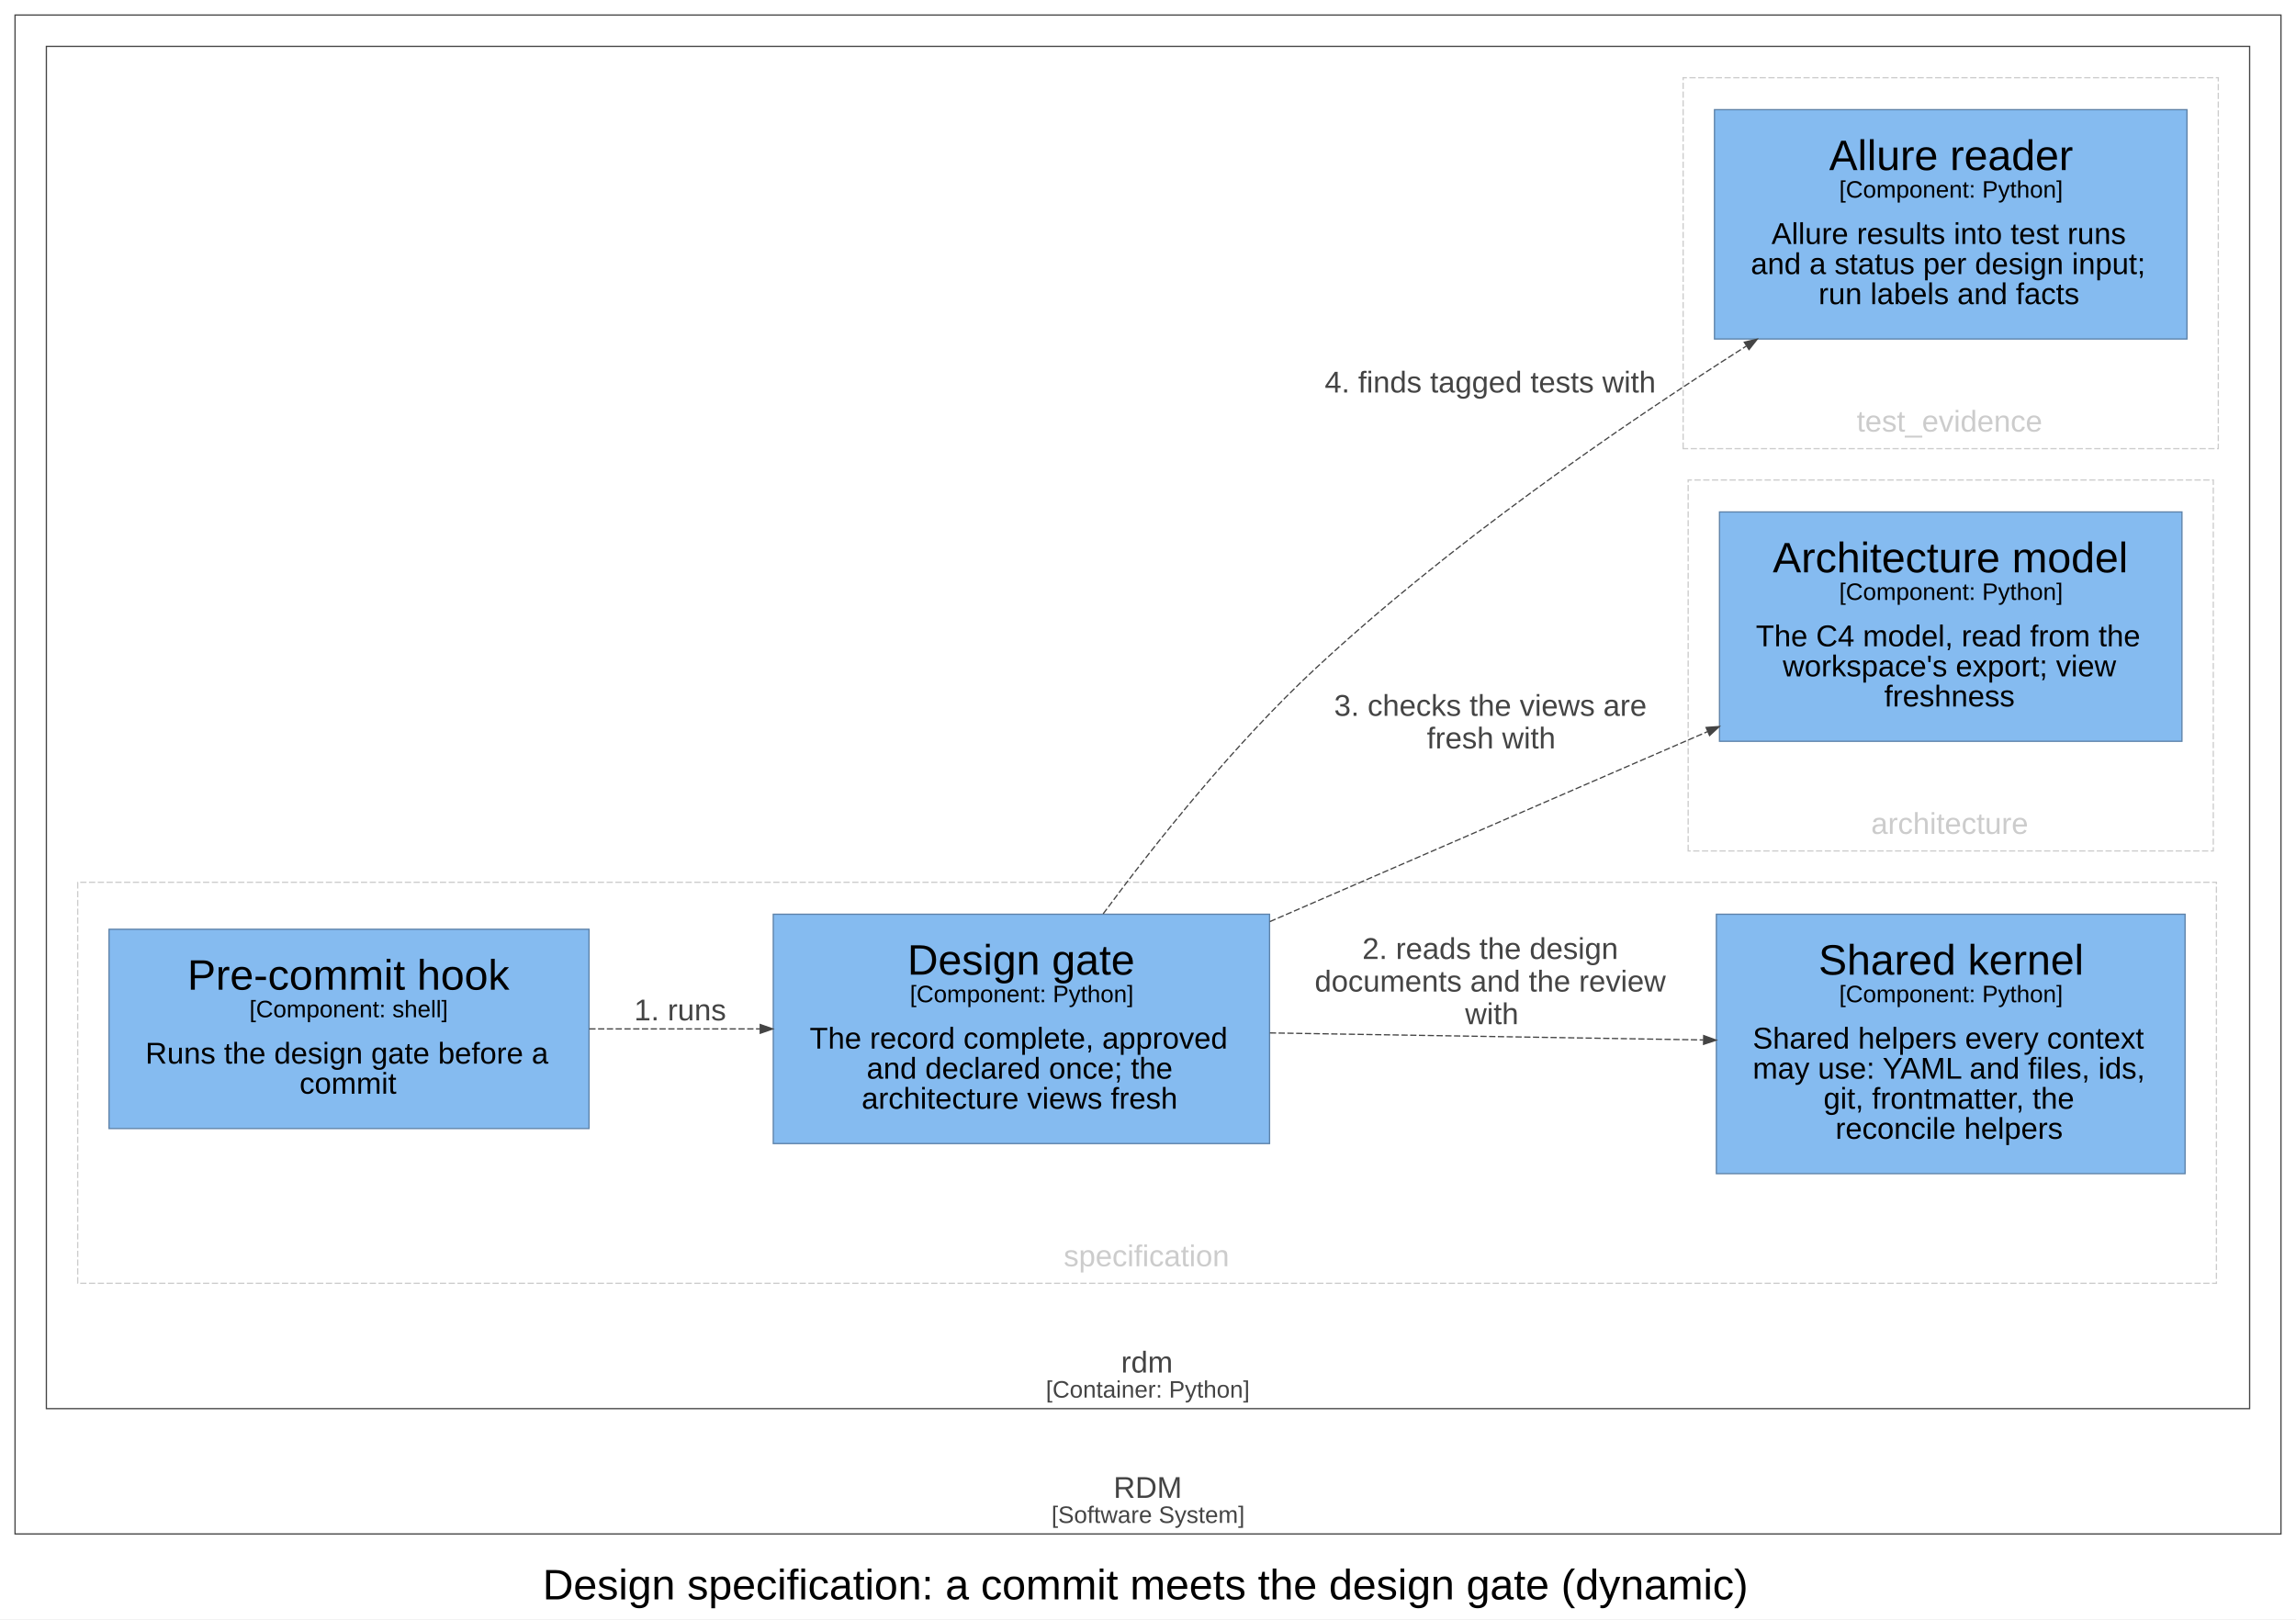
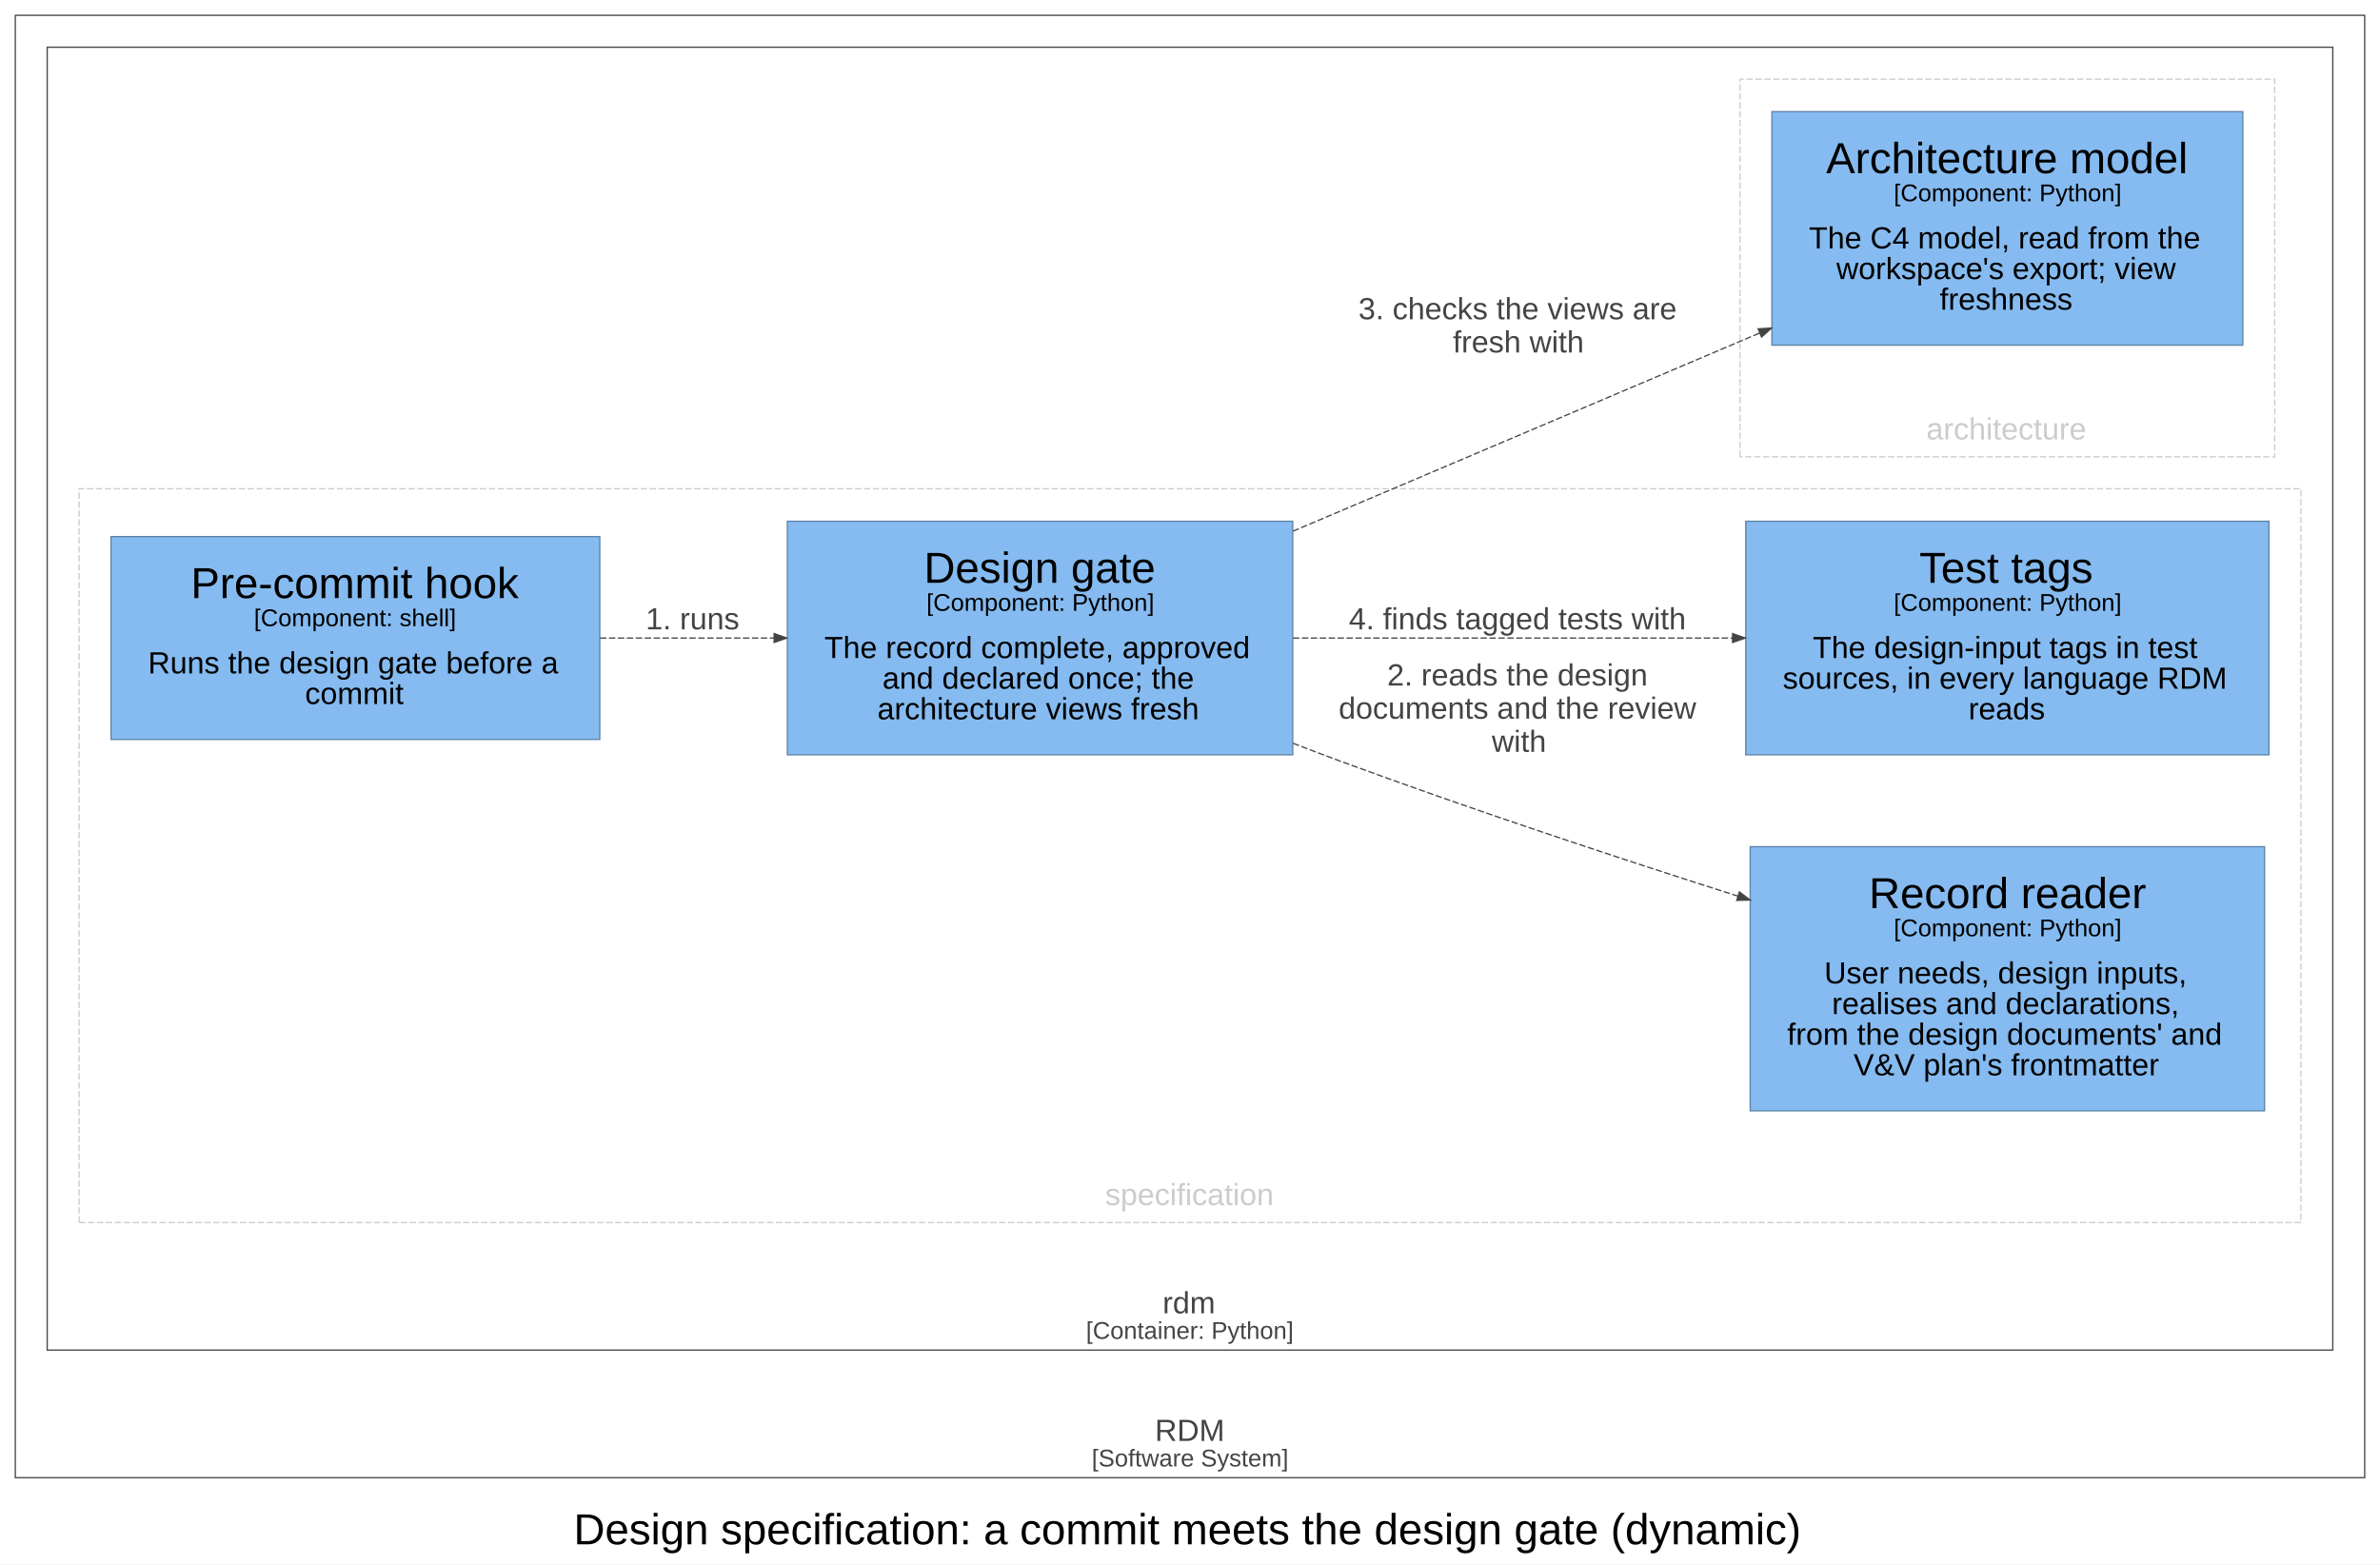
- <svg xmlns="http://www.w3.org/2000/svg" width="1832pt" height="1292pt" viewBox="0.00 0.00 1832.00 1292.00">
-   <g id="graph0" class="graph" transform="scale(1 1) rotate(0) translate(4 1288)">
-     <polygon fill="white" stroke="transparent" points="-4,4 -4,-1288 1828,-1288 1828,4 -4,4" />
-     <text text-anchor="start" x="429" y="-11.8" font-family="Arial" font-size="34.00">Design specification: a commit meets the design gate (dynamic)</text>
+ <svg xmlns="http://www.w3.org/2000/svg" width="1865pt" height="1226pt" viewBox="0.00 0.00 1865.00 1226.00">
+   <g id="graph0" class="graph" transform="scale(1 1) rotate(0) translate(4 1222)">
+     <polygon fill="white" stroke="transparent" points="-4,4 -4,-1222 1861,-1222 1861,4 -4,4" />
+     <text text-anchor="start" x="445.5" y="-11.8" font-family="Arial" font-size="34.00">Design specification: a commit meets the design gate (dynamic)</text>
    <g id="clust1" class="cluster">
-       <polygon fill="none" stroke="#444444" points="8,-64 8,-1276 1816,-1276 1816,-64 8,-64" />
-       <text text-anchor="start" x="884.5" y="-92.8" font-family="Arial" font-size="24.00" fill="#444444">RDM</text>
-       <text text-anchor="start" x="835" y="-72.8" font-family="Arial" font-size="19.00" fill="#444444">[Software System]</text>
+       <polygon fill="none" stroke="#444444" points="8,-64 8,-1210 1849,-1210 1849,-64 8,-64" />
+       <text text-anchor="start" x="901" y="-92.8" font-family="Arial" font-size="24.00" fill="#444444">RDM</text>
+       <text text-anchor="start" x="851.5" y="-72.8" font-family="Arial" font-size="19.00" fill="#444444">[Software System]</text>
    </g>
    <g id="clust2" class="cluster">
-       <polygon fill="none" stroke="#444444" points="33,-164 33,-1251 1791,-1251 1791,-164 33,-164" />
-       <text text-anchor="start" x="890.5" y="-192.8" font-family="Arial" font-size="24.00" fill="#444444">rdm</text>
-       <text text-anchor="start" x="830.5" y="-172.8" font-family="Arial" font-size="19.00" fill="#444444">[Container: Python]</text>
+       <polygon fill="none" stroke="#444444" points="33,-164 33,-1185 1824,-1185 1824,-164 33,-164" />
+       <text text-anchor="start" x="907" y="-192.8" font-family="Arial" font-size="24.00" fill="#444444">rdm</text>
+       <text text-anchor="start" x="847" y="-172.8" font-family="Arial" font-size="19.00" fill="#444444">[Container: Python]</text>
    </g>
    <g id="clust3" class="cluster">
-       <polygon fill="none" stroke="#cccccc" stroke-dasharray="5,2" points="1343,-609 1343,-905 1762,-905 1762,-609 1343,-609" />
-       <text text-anchor="start" x="1489" y="-622.6" font-family="Arial" font-size="24.00" fill="#cccccc">architecture</text>
+       <polygon fill="none" stroke="#cccccc" stroke-dasharray="5,2" points="1359.5,-864 1359.5,-1160 1778.5,-1160 1778.5,-864 1359.5,-864" />
+       <text text-anchor="start" x="1505.5" y="-877.6" font-family="Arial" font-size="24.00" fill="#cccccc">architecture</text>
    </g>
    <g id="clust4" class="cluster">
-       <polygon fill="none" stroke="#cccccc" stroke-dasharray="5,2" points="58,-264 58,-584 1764.5,-584 1764.5,-264 58,-264" />
-       <text text-anchor="start" x="844.75" y="-277.6" font-family="Arial" font-size="24.00" fill="#cccccc">specification</text>
-     </g>
-     <g id="clust5" class="cluster">
-       <polygon fill="none" stroke="#cccccc" stroke-dasharray="5,2" points="1339,-930 1339,-1226 1766,-1226 1766,-930 1339,-930" />
-       <text text-anchor="start" x="1477.5" y="-943.6" font-family="Arial" font-size="24.00" fill="#cccccc">test_evidence</text>
+       <polygon fill="none" stroke="#cccccc" stroke-dasharray="5,2" points="58,-264 58,-839 1799,-839 1799,-264 58,-264" />
+       <text text-anchor="start" x="862" y="-277.6" font-family="Arial" font-size="24.00" fill="#cccccc">specification</text>
    </g>
    <g id="27" class="node">
-       <polygon fill="#85bbf0" stroke="#5d82a8" points="1737,-879.5 1368,-879.5 1368,-696.5 1737,-696.5 1737,-879.5" />
-       <text text-anchor="start" x="1410.5" y="-831.3" font-family="Arial" font-size="34.00" fill="#000000">Architecture model</text>
-       <text text-anchor="start" x="1463.5" y="-809.3" font-family="Arial" font-size="19.00" fill="#000000">[Component: Python]</text>
-       <text text-anchor="start" x="1397" y="-772.3" font-family="Arial" font-size="24.00" fill="#000000">The C4 model, read from the</text>
-       <text text-anchor="start" x="1418.5" y="-748.3" font-family="Arial" font-size="24.00" fill="#000000">workspace's export; view</text>
-       <text text-anchor="start" x="1499.5" y="-724.3" font-family="Arial" font-size="24.00" fill="#000000">freshness</text>
+       <polygon fill="#85bbf0" stroke="#5d82a8" points="1753.5,-1134.5 1384.5,-1134.5 1384.5,-951.5 1753.5,-951.5 1753.5,-1134.5" />
+       <text text-anchor="start" x="1427" y="-1086.3" font-family="Arial" font-size="34.00" fill="#000000">Architecture model</text>
+       <text text-anchor="start" x="1480" y="-1064.3" font-family="Arial" font-size="19.00" fill="#000000">[Component: Python]</text>
+       <text text-anchor="start" x="1413.5" y="-1027.3" font-family="Arial" font-size="24.00" fill="#000000">The C4 model, read from the</text>
+       <text text-anchor="start" x="1435" y="-1003.3" font-family="Arial" font-size="24.00" fill="#000000">workspace's export; view</text>
+       <text text-anchor="start" x="1516" y="-979.3" font-family="Arial" font-size="24.00" fill="#000000">freshness</text>
    </g>
    <g id="11" class="node">
-       <polygon fill="#85bbf0" stroke="#5d82a8" points="466,-546.5 83,-546.5 83,-387.5 466,-387.5 466,-546.5" />
-       <text text-anchor="start" x="145.5" y="-498.3" font-family="Arial" font-size="34.00" fill="#000000">Pre-commit hook</text>
-       <text text-anchor="start" x="195" y="-476.3" font-family="Arial" font-size="19.00" fill="#000000">[Component: shell]</text>
-       <text text-anchor="start" x="112" y="-439.3" font-family="Arial" font-size="24.00" fill="#000000">Runs the design gate before a</text>
-       <text text-anchor="start" x="235" y="-415.3" font-family="Arial" font-size="24.00" fill="#000000">commit</text>
+       <polygon fill="#85bbf0" stroke="#5d82a8" points="466,-801.5 83,-801.5 83,-642.5 466,-642.5 466,-801.5" />
+       <text text-anchor="start" x="145.5" y="-753.3" font-family="Arial" font-size="34.00" fill="#000000">Pre-commit hook</text>
+       <text text-anchor="start" x="195" y="-731.3" font-family="Arial" font-size="19.00" fill="#000000">[Component: shell]</text>
+       <text text-anchor="start" x="112" y="-694.3" font-family="Arial" font-size="24.00" fill="#000000">Runs the design gate before a</text>
+       <text text-anchor="start" x="235" y="-670.3" font-family="Arial" font-size="24.00" fill="#000000">commit</text>
    </g>
    <g id="9" class="node">
-       <polygon fill="#85bbf0" stroke="#5d82a8" points="1009,-558.5 613,-558.5 613,-375.5 1009,-375.5 1009,-558.5" />
-       <text text-anchor="start" x="720" y="-510.3" font-family="Arial" font-size="34.00" fill="#000000">Design gate</text>
-       <text text-anchor="start" x="722" y="-488.3" font-family="Arial" font-size="19.00" fill="#000000">[Component: Python]</text>
-       <text text-anchor="start" x="642" y="-451.3" font-family="Arial" font-size="24.00" fill="#000000">The record complete, approved</text>
-       <text text-anchor="start" x="687.5" y="-427.3" font-family="Arial" font-size="24.00" fill="#000000">and declared once; the</text>
-       <text text-anchor="start" x="683.5" y="-403.3" font-family="Arial" font-size="24.00" fill="#000000">architecture views fresh</text>
+       <polygon fill="#85bbf0" stroke="#5d82a8" points="1009,-813.5 613,-813.5 613,-630.5 1009,-630.5 1009,-813.5" />
+       <text text-anchor="start" x="720" y="-765.3" font-family="Arial" font-size="34.00" fill="#000000">Design gate</text>
+       <text text-anchor="start" x="722" y="-743.3" font-family="Arial" font-size="19.00" fill="#000000">[Component: Python]</text>
+       <text text-anchor="start" x="642" y="-706.3" font-family="Arial" font-size="24.00" fill="#000000">The record complete, approved</text>
+       <text text-anchor="start" x="687.5" y="-682.3" font-family="Arial" font-size="24.00" fill="#000000">and declared once; the</text>
+       <text text-anchor="start" x="683.5" y="-658.3" font-family="Arial" font-size="24.00" fill="#000000">architecture views fresh</text>
    </g>
-     <g id="83" class="edge">
-       <path fill="none" stroke="#444444" stroke-dasharray="5,2" d="M466.2,-467C510.38,-467 557.61,-467 602.47,-467" />
-       <polygon fill="#444444" stroke="#444444" points="602.6,-470.5 612.6,-467 602.6,-463.5 602.6,-470.5" />
-       <text text-anchor="start" x="502" y="-473.8" font-family="Arial" font-size="24.00" fill="#444444">1. runs</text>
+     <g id="79" class="edge">
+       <path fill="none" stroke="#444444" stroke-dasharray="5,2" d="M466.2,-722C510.38,-722 557.61,-722 602.47,-722" />
+       <polygon fill="#444444" stroke="#444444" points="602.6,-725.5 612.6,-722 602.6,-718.5 602.6,-725.5" />
+       <text text-anchor="start" x="502" y="-728.8" font-family="Arial" font-size="24.00" fill="#444444">1. runs</text>
    </g>
-     <g id="6" class="node">
-       <polygon fill="#85bbf0" stroke="#5d82a8" points="1739.5,-558.5 1365.5,-558.5 1365.5,-351.5 1739.5,-351.5 1739.5,-558.5" />
-       <text text-anchor="start" x="1447" y="-510.3" font-family="Arial" font-size="34.00" fill="#000000">Shared kernel</text>
-       <text text-anchor="start" x="1463.5" y="-488.3" font-family="Arial" font-size="19.00" fill="#000000">[Component: Python]</text>
-       <text text-anchor="start" x="1394.5" y="-451.3" font-family="Arial" font-size="24.00" fill="#000000">Shared helpers every context</text>
-       <text text-anchor="start" x="1394.5" y="-427.3" font-family="Arial" font-size="24.00" fill="#000000">may use: YAML and files, ids,</text>
-       <text text-anchor="start" x="1451" y="-403.3" font-family="Arial" font-size="24.00" fill="#000000">git, frontmatter, the</text>
-       <text text-anchor="start" x="1460.5" y="-379.3" font-family="Arial" font-size="24.00" fill="#000000">reconcile helpers</text>
+     <g id="7" class="node">
+       <polygon fill="#85bbf0" stroke="#5d82a8" points="1770.5,-558.5 1367.5,-558.5 1367.5,-351.5 1770.5,-351.5 1770.5,-558.5" />
+       <text text-anchor="start" x="1460.5" y="-510.3" font-family="Arial" font-size="34.00" fill="#000000">Record reader</text>
+       <text text-anchor="start" x="1480" y="-488.3" font-family="Arial" font-size="19.00" fill="#000000">[Component: Python]</text>
+       <text text-anchor="start" x="1425.5" y="-451.3" font-family="Arial" font-size="24.00" fill="#000000">User needs, design inputs,</text>
+       <text text-anchor="start" x="1431.5" y="-427.3" font-family="Arial" font-size="24.00" fill="#000000">realises and declarations,</text>
+       <text text-anchor="start" x="1396.5" y="-403.3" font-family="Arial" font-size="24.00" fill="#000000">from the design documents' and</text>
+       <text text-anchor="start" x="1448.5" y="-379.3" font-family="Arial" font-size="24.00" fill="#000000">V&amp;V plan's frontmatter</text>
    </g>
-     <g id="127" class="edge">
-       <path fill="none" stroke="#444444" stroke-dasharray="5,2" d="M1009.2,-552.6C1117.4,-599.57 1251.01,-657.56 1358.53,-704.24" />
-       <polygon fill="#444444" stroke="#444444" points="1357.3,-707.52 1367.87,-708.29 1360.09,-701.1 1357.3,-707.52" />
-       <text text-anchor="start" x="1060.5" y="-716.8" font-family="Arial" font-size="24.00" fill="#444444">3. checks the views are</text>
-       <text text-anchor="start" x="1134.5" y="-690.8" font-family="Arial" font-size="24.00" fill="#444444">fresh with</text>
+     <g id="8" class="node">
+       <polygon fill="#85bbf0" stroke="#5d82a8" points="1774,-813.5 1364,-813.5 1364,-630.5 1774,-630.5 1774,-813.5" />
+       <text text-anchor="start" x="1500" y="-765.3" font-family="Arial" font-size="34.00" fill="#000000">Test tags</text>
+       <text text-anchor="start" x="1480" y="-743.3" font-family="Arial" font-size="19.00" fill="#000000">[Component: Python]</text>
+       <text text-anchor="start" x="1416.5" y="-706.3" font-family="Arial" font-size="24.00" fill="#000000">The design-input tags in test</text>
+       <text text-anchor="start" x="1393" y="-682.3" font-family="Arial" font-size="24.00" fill="#000000">sources, in every language RDM</text>
+       <text text-anchor="start" x="1538.5" y="-658.3" font-family="Arial" font-size="24.00" fill="#000000">reads</text>
    </g>
-     <g id="78" class="edge">
-       <path fill="none" stroke="#444444" stroke-dasharray="5,2" d="M1009.2,-463.8C1116.24,-462.06 1248.16,-459.92 1355.08,-458.19" />
-       <polygon fill="#444444" stroke="#444444" points="1355.4,-461.68 1365.35,-458.02 1355.29,-454.68 1355.4,-461.68" />
-       <text text-anchor="start" x="1083" y="-522.8" font-family="Arial" font-size="24.00" fill="#444444">2. reads the design</text>
-       <text text-anchor="start" x="1045" y="-496.8" font-family="Arial" font-size="24.00" fill="#444444">documents and the review</text>
-       <text text-anchor="start" x="1165" y="-470.8" font-family="Arial" font-size="24.00" fill="#444444">with</text>
+     <g id="105" class="edge">
+       <path fill="none" stroke="#444444" stroke-dasharray="5,2" d="M1009.15,-805.71C1121.92,-853.59 1262.78,-913.4 1374.87,-960.99" />
+       <polygon fill="#444444" stroke="#444444" points="1373.68,-964.29 1384.25,-964.98 1376.41,-957.85 1373.68,-964.29" />
+       <text text-anchor="start" x="1060.5" y="-971.8" font-family="Arial" font-size="24.00" fill="#444444">3. checks the views are</text>
+       <text text-anchor="start" x="1134.5" y="-945.8" font-family="Arial" font-size="24.00" fill="#444444">fresh with</text>
    </g>
-     <g id="22" class="node">
-       <polygon fill="#85bbf0" stroke="#5d82a8" points="1741,-1200.5 1364,-1200.5 1364,-1017.5 1741,-1017.5 1741,-1200.5" />
-       <text text-anchor="start" x="1455.5" y="-1152.3" font-family="Arial" font-size="34.00" fill="#000000">Allure reader</text>
-       <text text-anchor="start" x="1463.5" y="-1130.3" font-family="Arial" font-size="19.00" fill="#000000">[Component: Python]</text>
-       <text text-anchor="start" x="1409.5" y="-1093.3" font-family="Arial" font-size="24.00" fill="#000000">Allure results into test runs</text>
-       <text text-anchor="start" x="1393" y="-1069.3" font-family="Arial" font-size="24.00" fill="#000000">and a status per design input;</text>
-       <text text-anchor="start" x="1447" y="-1045.3" font-family="Arial" font-size="24.00" fill="#000000">run labels and facts</text>
+     <g id="137" class="edge">
+       <path fill="none" stroke="#444444" stroke-dasharray="5,2" d="M1009.26,-639.53C1021.32,-634.86 1033.3,-630.32 1045,-626 1147.03,-588.36 1261.74,-550.38 1357.67,-519.81" />
+       <polygon fill="#444444" stroke="#444444" points="1359.02,-523.05 1367.49,-516.69 1356.9,-516.38 1359.02,-523.05" />
+       <text text-anchor="start" x="1083" y="-684.8" font-family="Arial" font-size="24.00" fill="#444444">2. reads the design</text>
+       <text text-anchor="start" x="1045" y="-658.8" font-family="Arial" font-size="24.00" fill="#444444">documents and the review</text>
+       <text text-anchor="start" x="1165" y="-632.8" font-family="Arial" font-size="24.00" fill="#444444">with</text>
    </g>
-     <g id="126" class="edge">
-       <path fill="none" stroke="#444444" stroke-dasharray="5,2" d="M876.23,-558.83C920.05,-618.07 981.49,-694.83 1045,-754 1150.83,-852.61 1285.54,-945.75 1389.42,-1011.86" />
-       <polygon fill="#444444" stroke="#444444" points="1387.79,-1014.97 1398.11,-1017.37 1391.54,-1009.06 1387.79,-1014.97" />
-       <text text-anchor="start" x="1053" y="-974.8" font-family="Arial" font-size="24.00" fill="#444444">4. finds tagged tests with</text>
+     <g id="165" class="edge">
+       <path fill="none" stroke="#444444" stroke-dasharray="5,2" d="M1009.15,-722C1114.89,-722 1245.34,-722 1353.61,-722" />
+       <polygon fill="#444444" stroke="#444444" points="1353.68,-725.5 1363.68,-722 1353.68,-718.5 1353.68,-725.5" />
+       <text text-anchor="start" x="1053" y="-728.8" font-family="Arial" font-size="24.00" fill="#444444">4. finds tagged tests with</text>
    </g>
  </g>
</svg>
